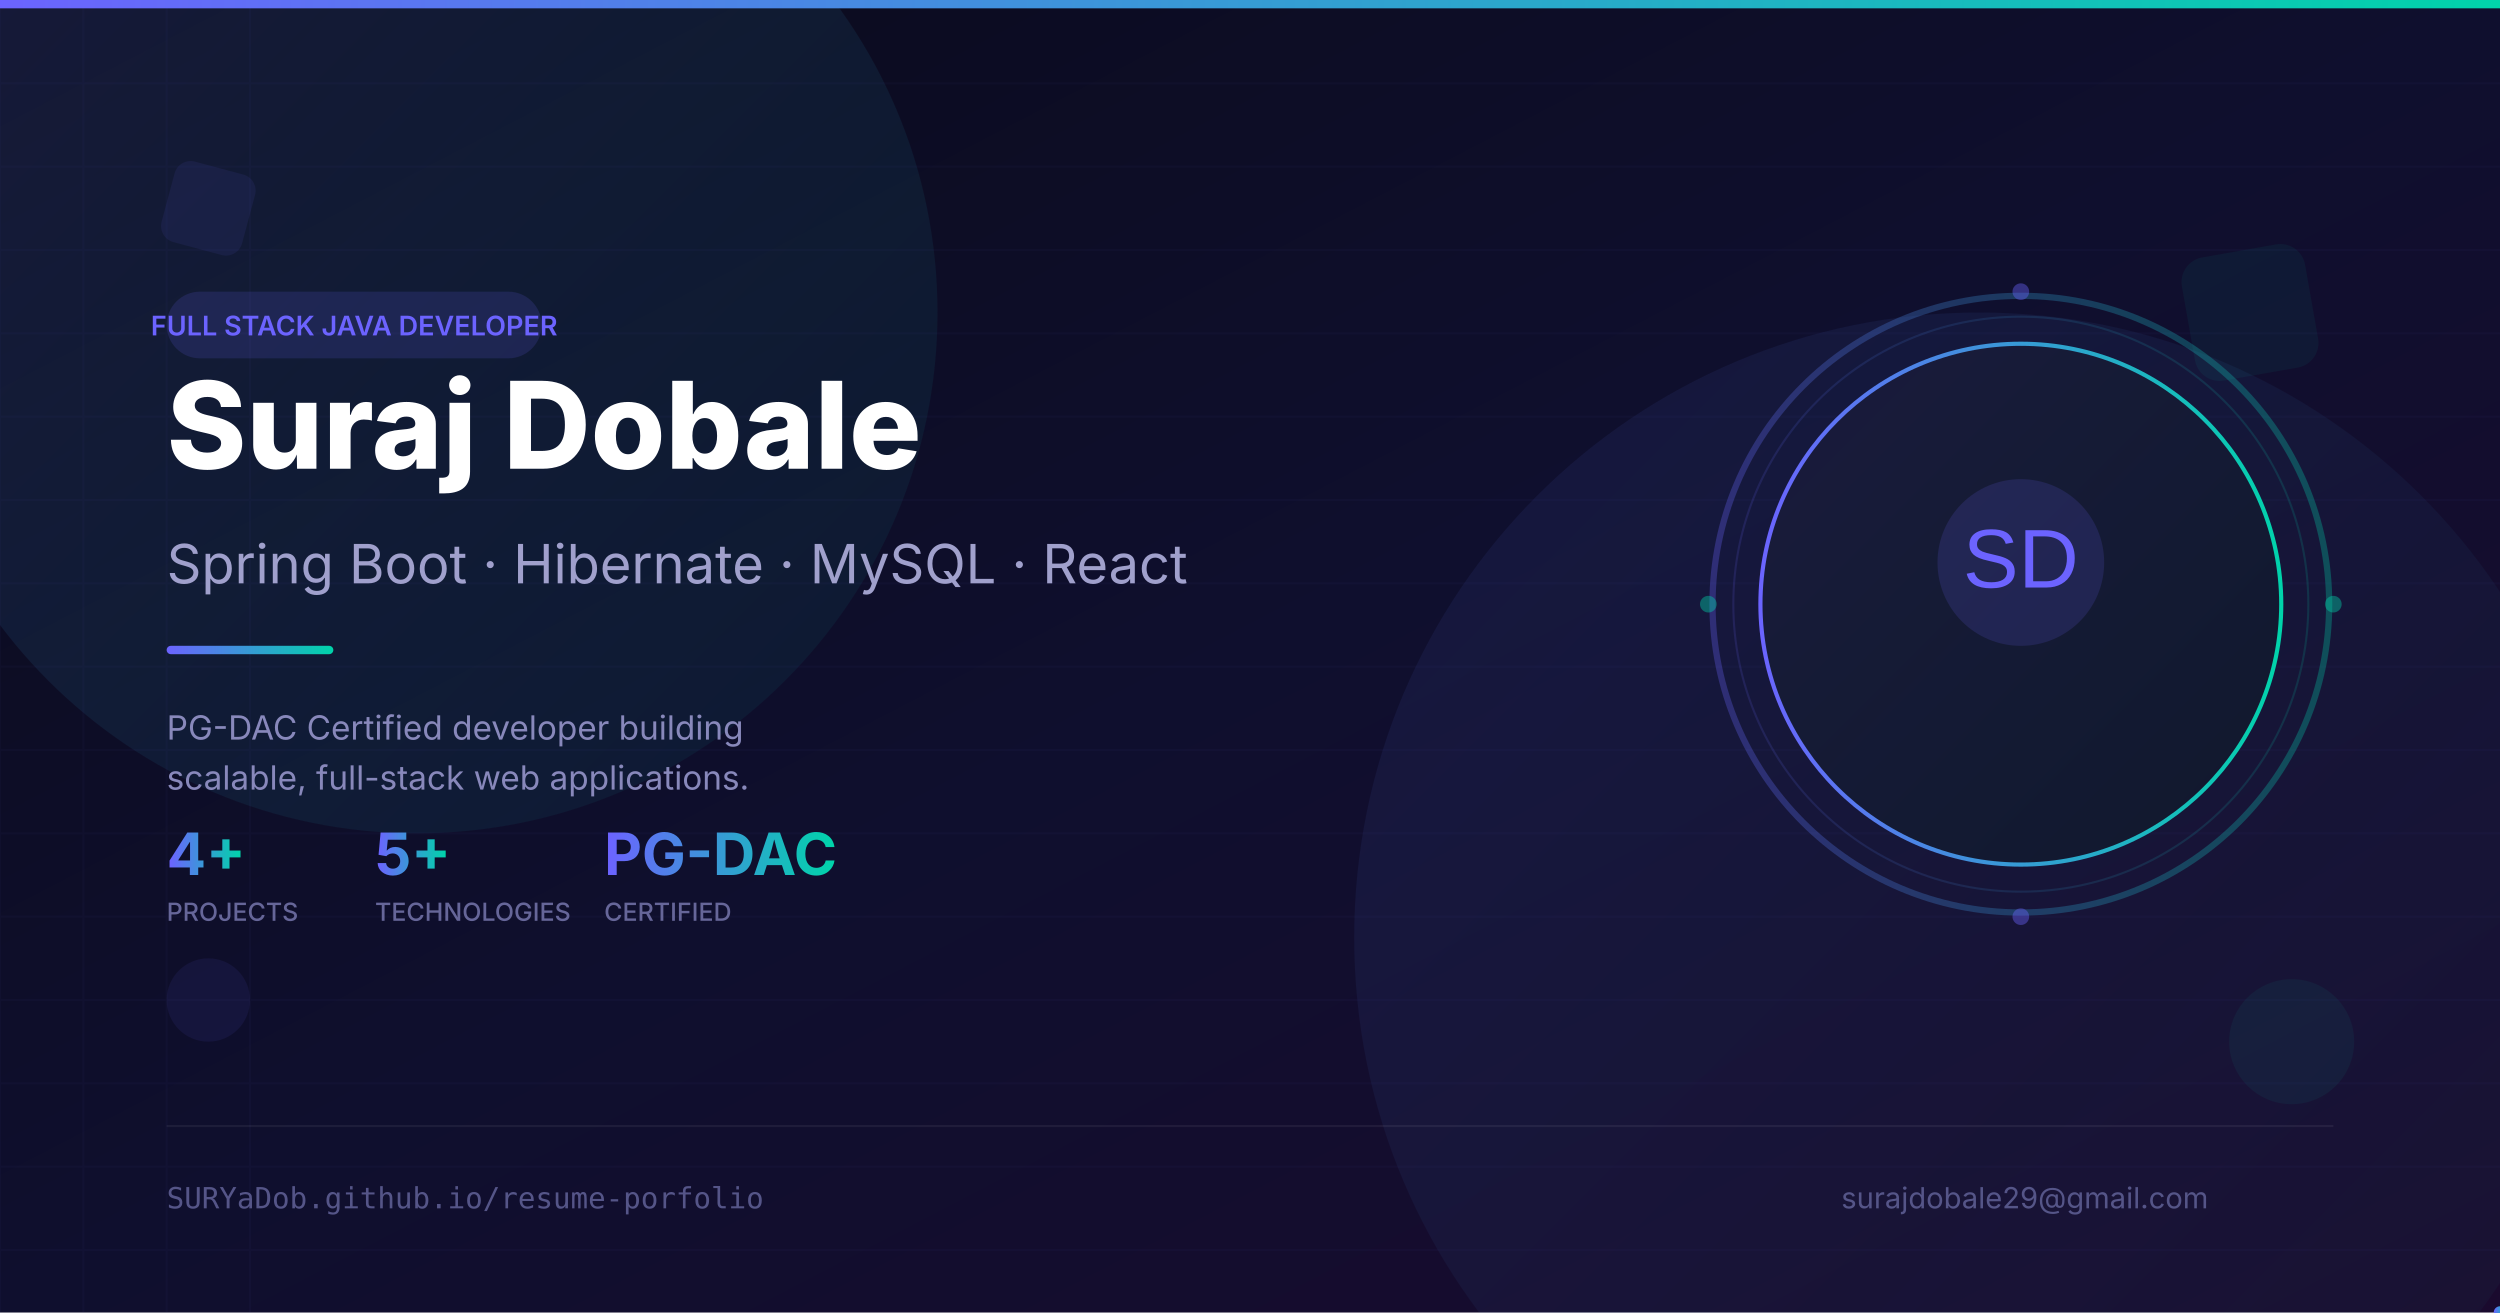
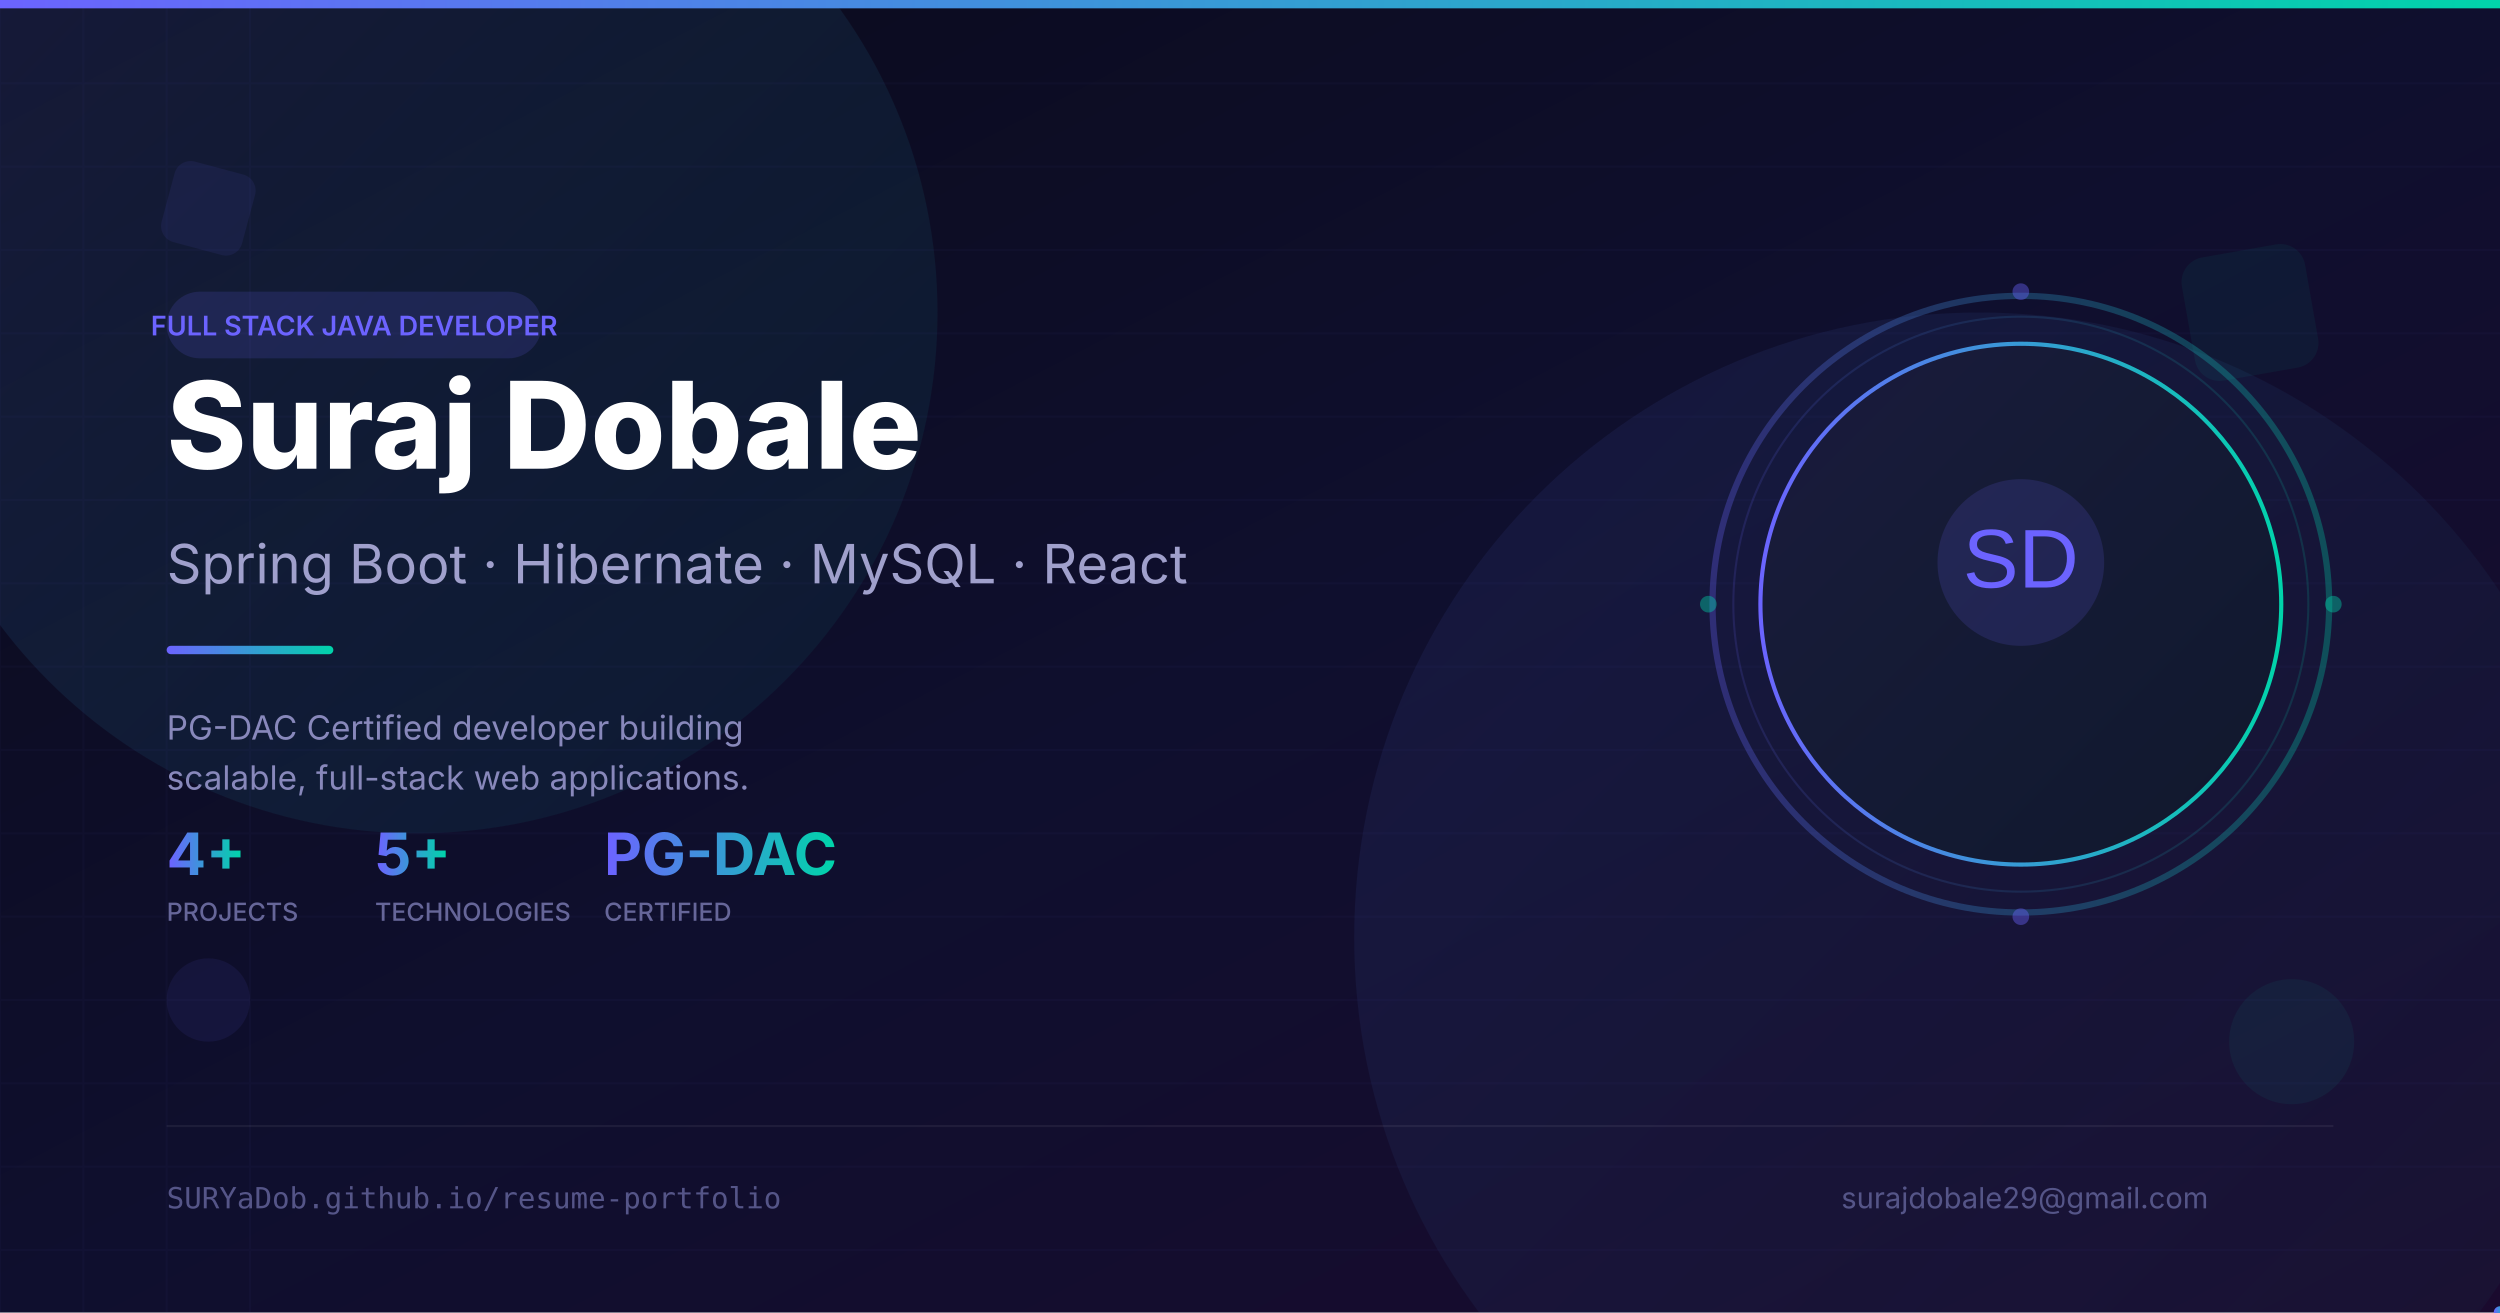
<svg xmlns="http://www.w3.org/2000/svg" width="1200" height="630" viewBox="0 0 1200 630">
  <defs>
    <linearGradient id="bgGrad" x1="0%" y1="0%" x2="100%" y2="100%">
      <stop offset="0%" stop-color="#0a0a1a" />
      <stop offset="50%" stop-color="#0f0f2e" />
      <stop offset="100%" stop-color="#1a0a2e" />
    </linearGradient>
    <linearGradient id="accentGrad" x1="0%" y1="0%" x2="100%" y2="0%">
      <stop offset="0%" stop-color="#6c63ff" />
      <stop offset="100%" stop-color="#00d4aa" />
    </linearGradient>
    <linearGradient id="accentGrad2" x1="0%" y1="0%" x2="100%" y2="100%">
      <stop offset="0%" stop-color="#6c63ff" stop-opacity="0.3" />
      <stop offset="100%" stop-color="#00d4aa" stop-opacity="0.1" />
    </linearGradient>
    <linearGradient id="textGrad" x1="0%" y1="0%" x2="100%" y2="0%">
      <stop offset="0%" stop-color="#6c63ff" />
      <stop offset="100%" stop-color="#00d4aa" />
    </linearGradient>
  </defs>
  <rect width="1200" height="630" fill="url(#bgGrad)" rx="0" />
  <circle cx="200" cy="150" r="250" fill="url(#accentGrad2)" opacity="0.5" />
  <circle cx="950" cy="450" r="300" fill="url(#accentGrad2)" opacity="0.3" />
  <g opacity="0.03" stroke="#6c63ff" stroke-width="1">
    <line x1="0" y1="0" x2="1200" y2="0" />
    <line x1="0" y1="40" x2="1200" y2="40" />
    <line x1="0" y1="80" x2="1200" y2="80" />
    <line x1="0" y1="120" x2="1200" y2="120" />
    <line x1="0" y1="160" x2="1200" y2="160" />
    <line x1="0" y1="200" x2="1200" y2="200" />
    <line x1="0" y1="240" x2="1200" y2="240" />
    <line x1="0" y1="280" x2="1200" y2="280" />
    <line x1="0" y1="320" x2="1200" y2="320" />
    <line x1="0" y1="360" x2="1200" y2="360" />
    <line x1="0" y1="400" x2="1200" y2="400" />
    <line x1="0" y1="440" x2="1200" y2="440" />
    <line x1="0" y1="480" x2="1200" y2="480" />
    <line x1="0" y1="520" x2="1200" y2="520" />
    <line x1="0" y1="560" x2="1200" y2="560" />
    <line x1="0" y1="600" x2="1200" y2="600" />
    <line x1="0" y1="0" x2="0" y2="630" />
    <line x1="40" y1="0" x2="40" y2="630" />
    <line x1="80" y1="0" x2="80" y2="630" />
    <line x1="120" y1="0" x2="120" y2="630" />
  </g>
  <rect x="80" y="80" width="40" height="40" rx="8" fill="#6c63ff" opacity="0.08" transform="rotate(15 100 100)" />
  <rect x="1050" y="120" width="60" height="60" rx="12" fill="#00d4aa" opacity="0.06" transform="rotate(-10 1080 150)" />
  <circle cx="100" cy="480" r="20" fill="#6c63ff" opacity="0.08" />
  <circle cx="1100" cy="500" r="30" fill="#00d4aa" opacity="0.06" />
  <rect x="0" y="0" width="1200" height="4" fill="url(#accentGrad)" />
  <g transform="translate(80, 0)">
    <g transform="translate(0, 140)">
      <rect x="0" y="0" width="180" height="32" rx="16" fill="#6c63ff" opacity="0.15" />
      <text x="90" y="21" font-family="'Inter', 'Segoe UI', Arial, sans-serif" font-size="13" fill="#6c63ff" text-anchor="middle" font-weight="600">FULL STACK JAVA DEVELOPER</text>
    </g>
    <text x="0" y="225" font-family="'Inter', 'Segoe UI', Arial, sans-serif" font-size="58" fill="#ffffff" font-weight="800">Suraj Dobale</text>
    <text x="0" y="280" font-family="'Inter', 'Segoe UI', Arial, sans-serif" font-size="26" fill="#a0a0cc" font-weight="400">Spring Boot · Hibernate · MySQL · React</text>
    <rect x="0" y="310" width="80" height="4" rx="2" fill="url(#accentGrad)" />
    <text x="0" y="355" font-family="'Inter', 'Segoe UI', Arial, sans-serif" font-size="16" fill="#8888bb" font-weight="400">
      <tspan x="0" dy="0">PG-DAC Certified developer building</tspan>
      <tspan x="0" dy="24">scalable, full-stack web applications.</tspan>
    </text>
    <g transform="translate(0, 420)">
      <g>
        <text x="0" y="0" font-family="'Inter', 'Segoe UI', Arial, sans-serif" font-size="28" fill="url(#textGrad)" font-weight="700">4+</text>
        <text x="0" y="22" font-family="'Inter', 'Segoe UI', Arial, sans-serif" font-size="12" fill="#666699" font-weight="500">PROJECTS</text>
      </g>
      <g transform="translate(100, 0)">
        <text x="0" y="0" font-family="'Inter', 'Segoe UI', Arial, sans-serif" font-size="28" fill="url(#textGrad)" font-weight="700">5+</text>
        <text x="0" y="22" font-family="'Inter', 'Segoe UI', Arial, sans-serif" font-size="12" fill="#666699" font-weight="500">TECHNOLOGIES</text>
      </g>
      <g transform="translate(210, 0)">
        <text x="0" y="0" font-family="'Inter', 'Segoe UI', Arial, sans-serif" font-size="28" fill="url(#textGrad)" font-weight="700">PG-DAC</text>
        <text x="0" y="22" font-family="'Inter', 'Segoe UI', Arial, sans-serif" font-size="12" fill="#666699" font-weight="500">CERTIFIED</text>
      </g>
    </g>
  </g>
  <g transform="translate(820, 140)">
    <circle cx="150" cy="150" r="148" fill="none" stroke="url(#accentGrad)" stroke-width="3" opacity="0.3" />
    <circle cx="150" cy="150" r="138" fill="none" stroke="url(#accentGrad)" stroke-width="1" opacity="0.15" />
    <circle cx="150" cy="150" r="125" fill="#12122a" stroke="url(#accentGrad)" stroke-width="2" />
    <circle cx="150" cy="150" r="125" fill="url(#accentGrad2)" opacity="0.3" />
    <circle cx="150" cy="130" r="40" fill="#6c63ff" opacity="0.15" />
    <text x="150" y="142" font-family="'Arial', sans-serif" font-size="40" fill="#6c63ff" text-anchor="middle">SD</text>
    <circle cx="150" cy="0" r="4" fill="#6c63ff" opacity="0.4" />
    <circle cx="300" cy="150" r="4" fill="#00d4aa" opacity="0.4" />
    <circle cx="150" cy="300" r="4" fill="#6c63ff" opacity="0.4" />
    <circle cx="0" cy="150" r="4" fill="#00d4aa" opacity="0.4" />
  </g>
  <rect x="80" y="540" width="1040" height="1" fill="#ffffff" opacity="0.06" />
-   <text x="80" y="580" font-family="'Fira Code', 'Consolas', monospace" font-size="14" fill="#555588" font-weight="400">SURYaDob.github.io/resume-porfolio</text>
+   <text x="80" y="580" font-family="'Fira Code', 'Consolas', monospace" font-size="14" fill="#555588" font-weight="400">SURYaDob.github.io/resume-portfolio</text>
  <text x="1060" y="580" font-family="'Inter', 'Segoe UI', Arial, sans-serif" font-size="14" fill="#555588" text-anchor="end" font-weight="400">surajdobale29@gmail.com</text>
  <circle cx="1200" cy="630" r="3" fill="url(#accentGrad)" />
</svg>
